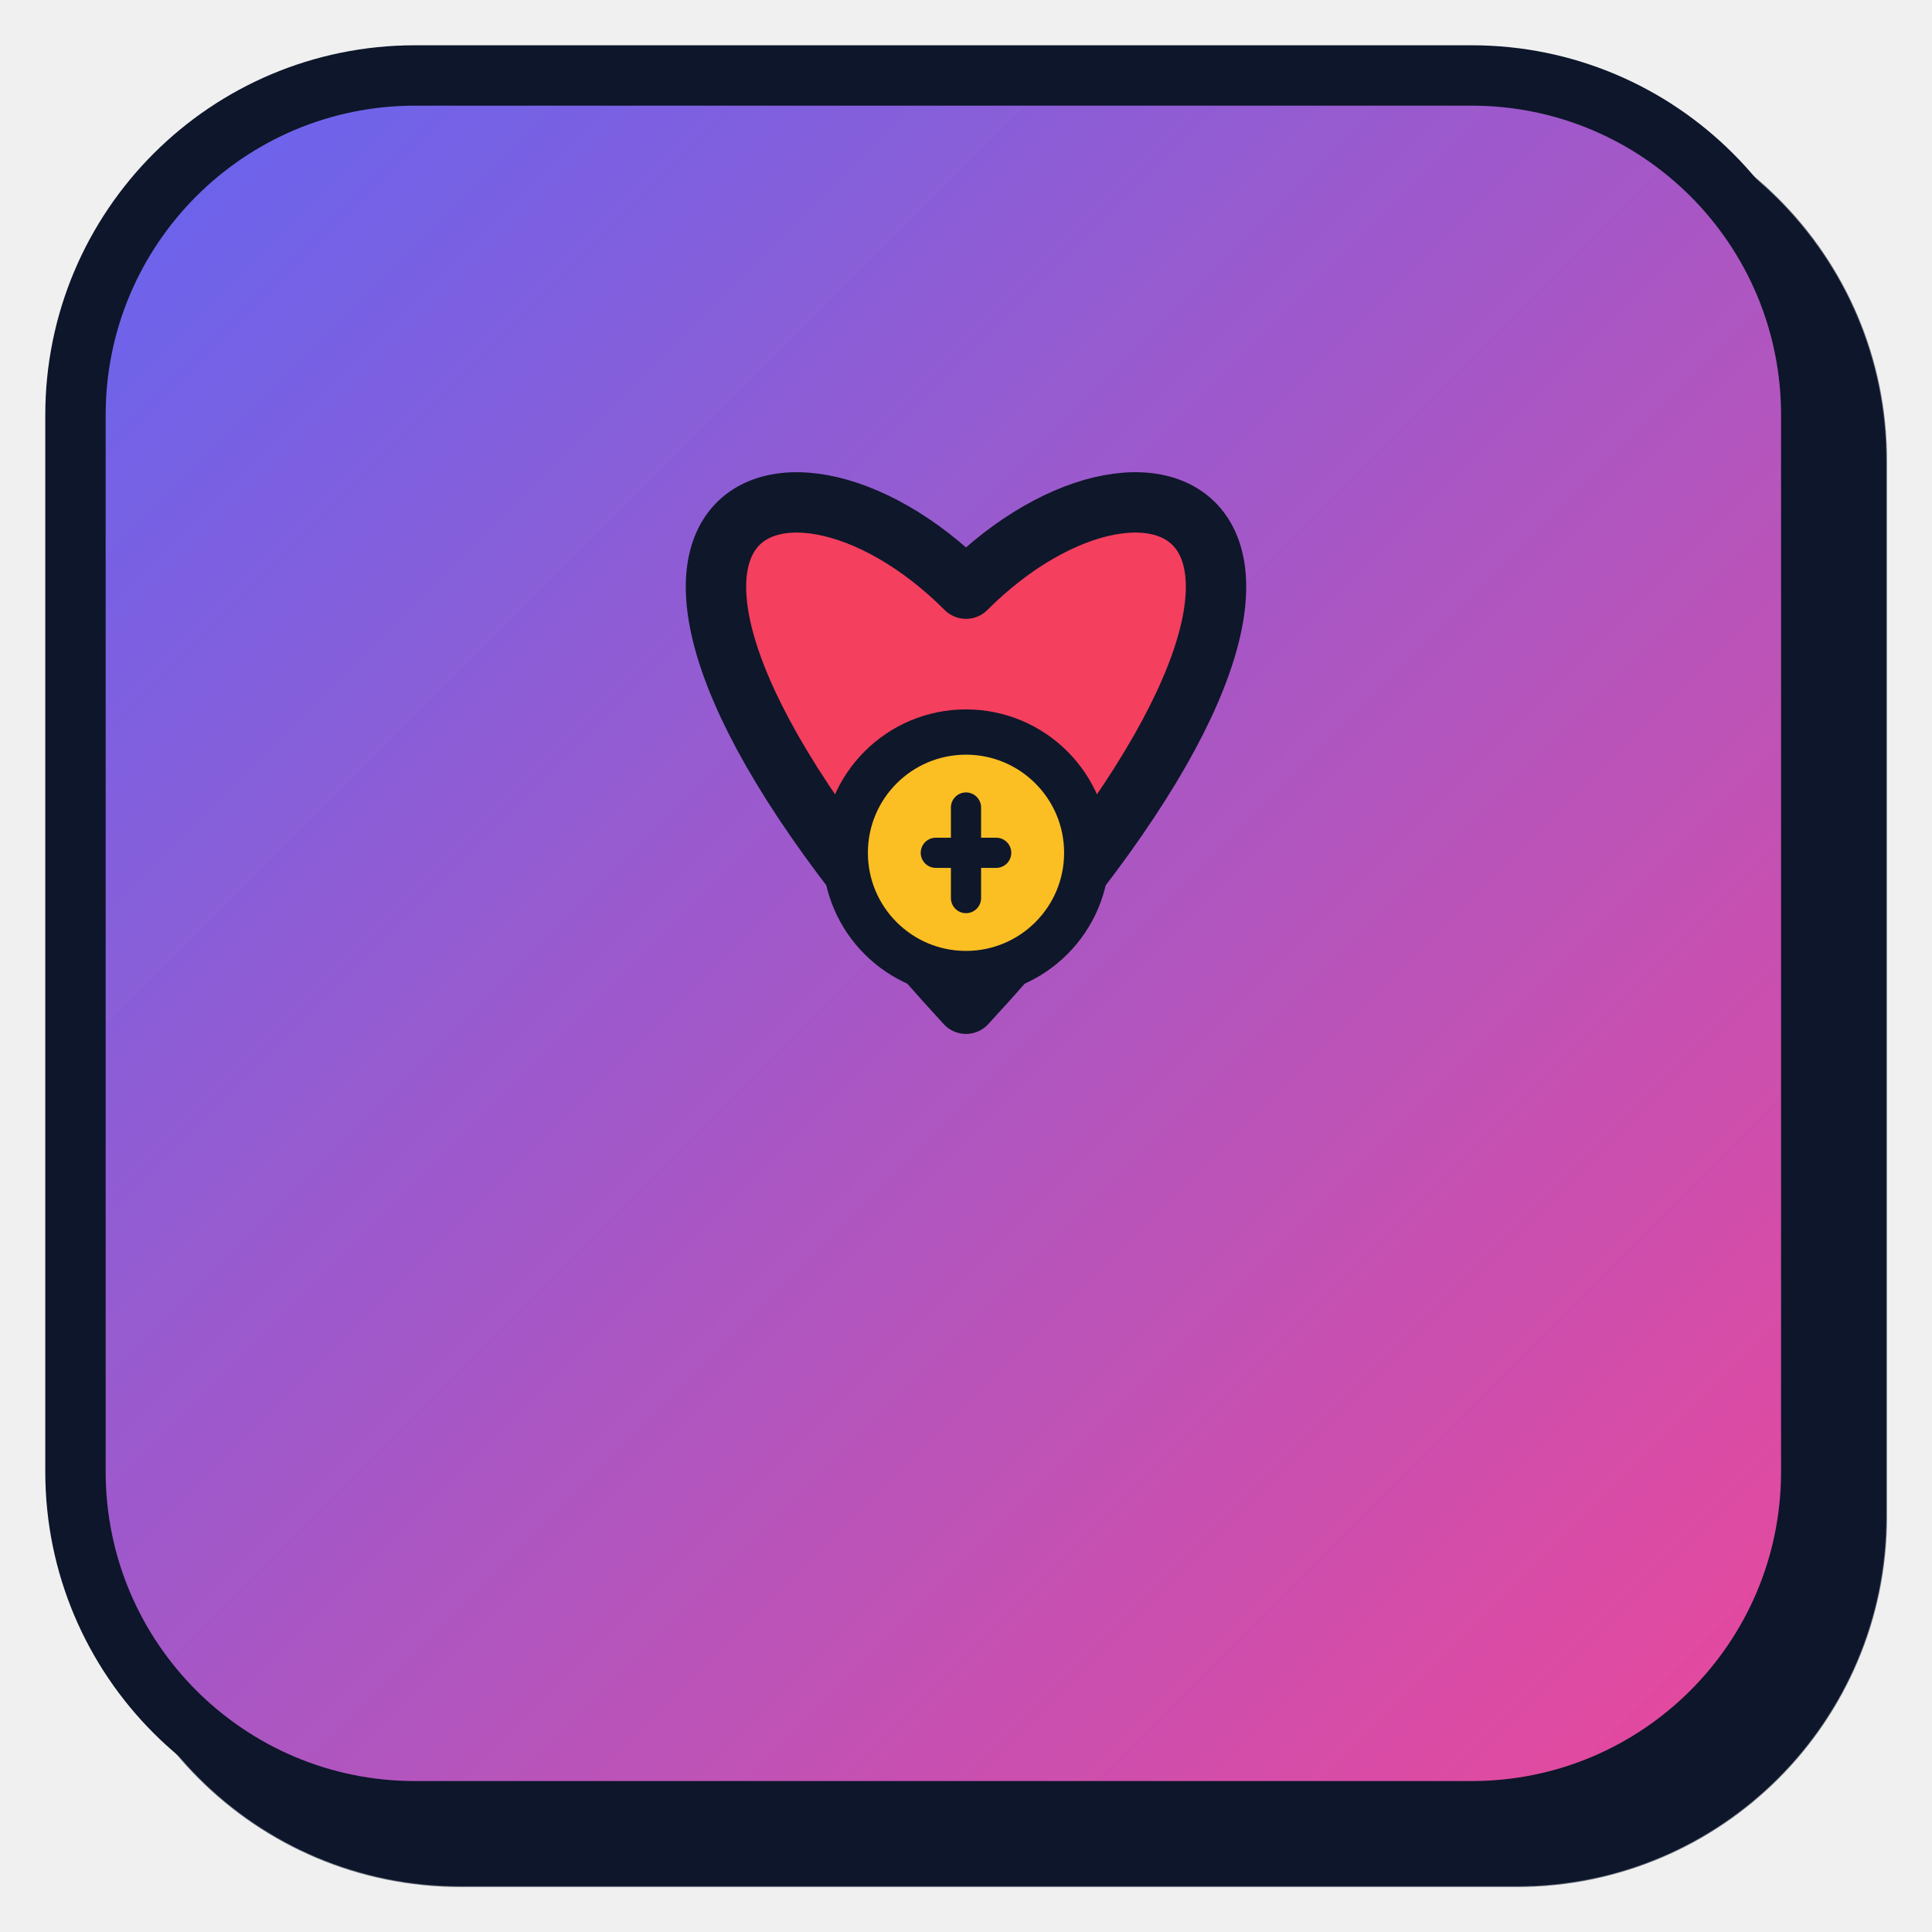
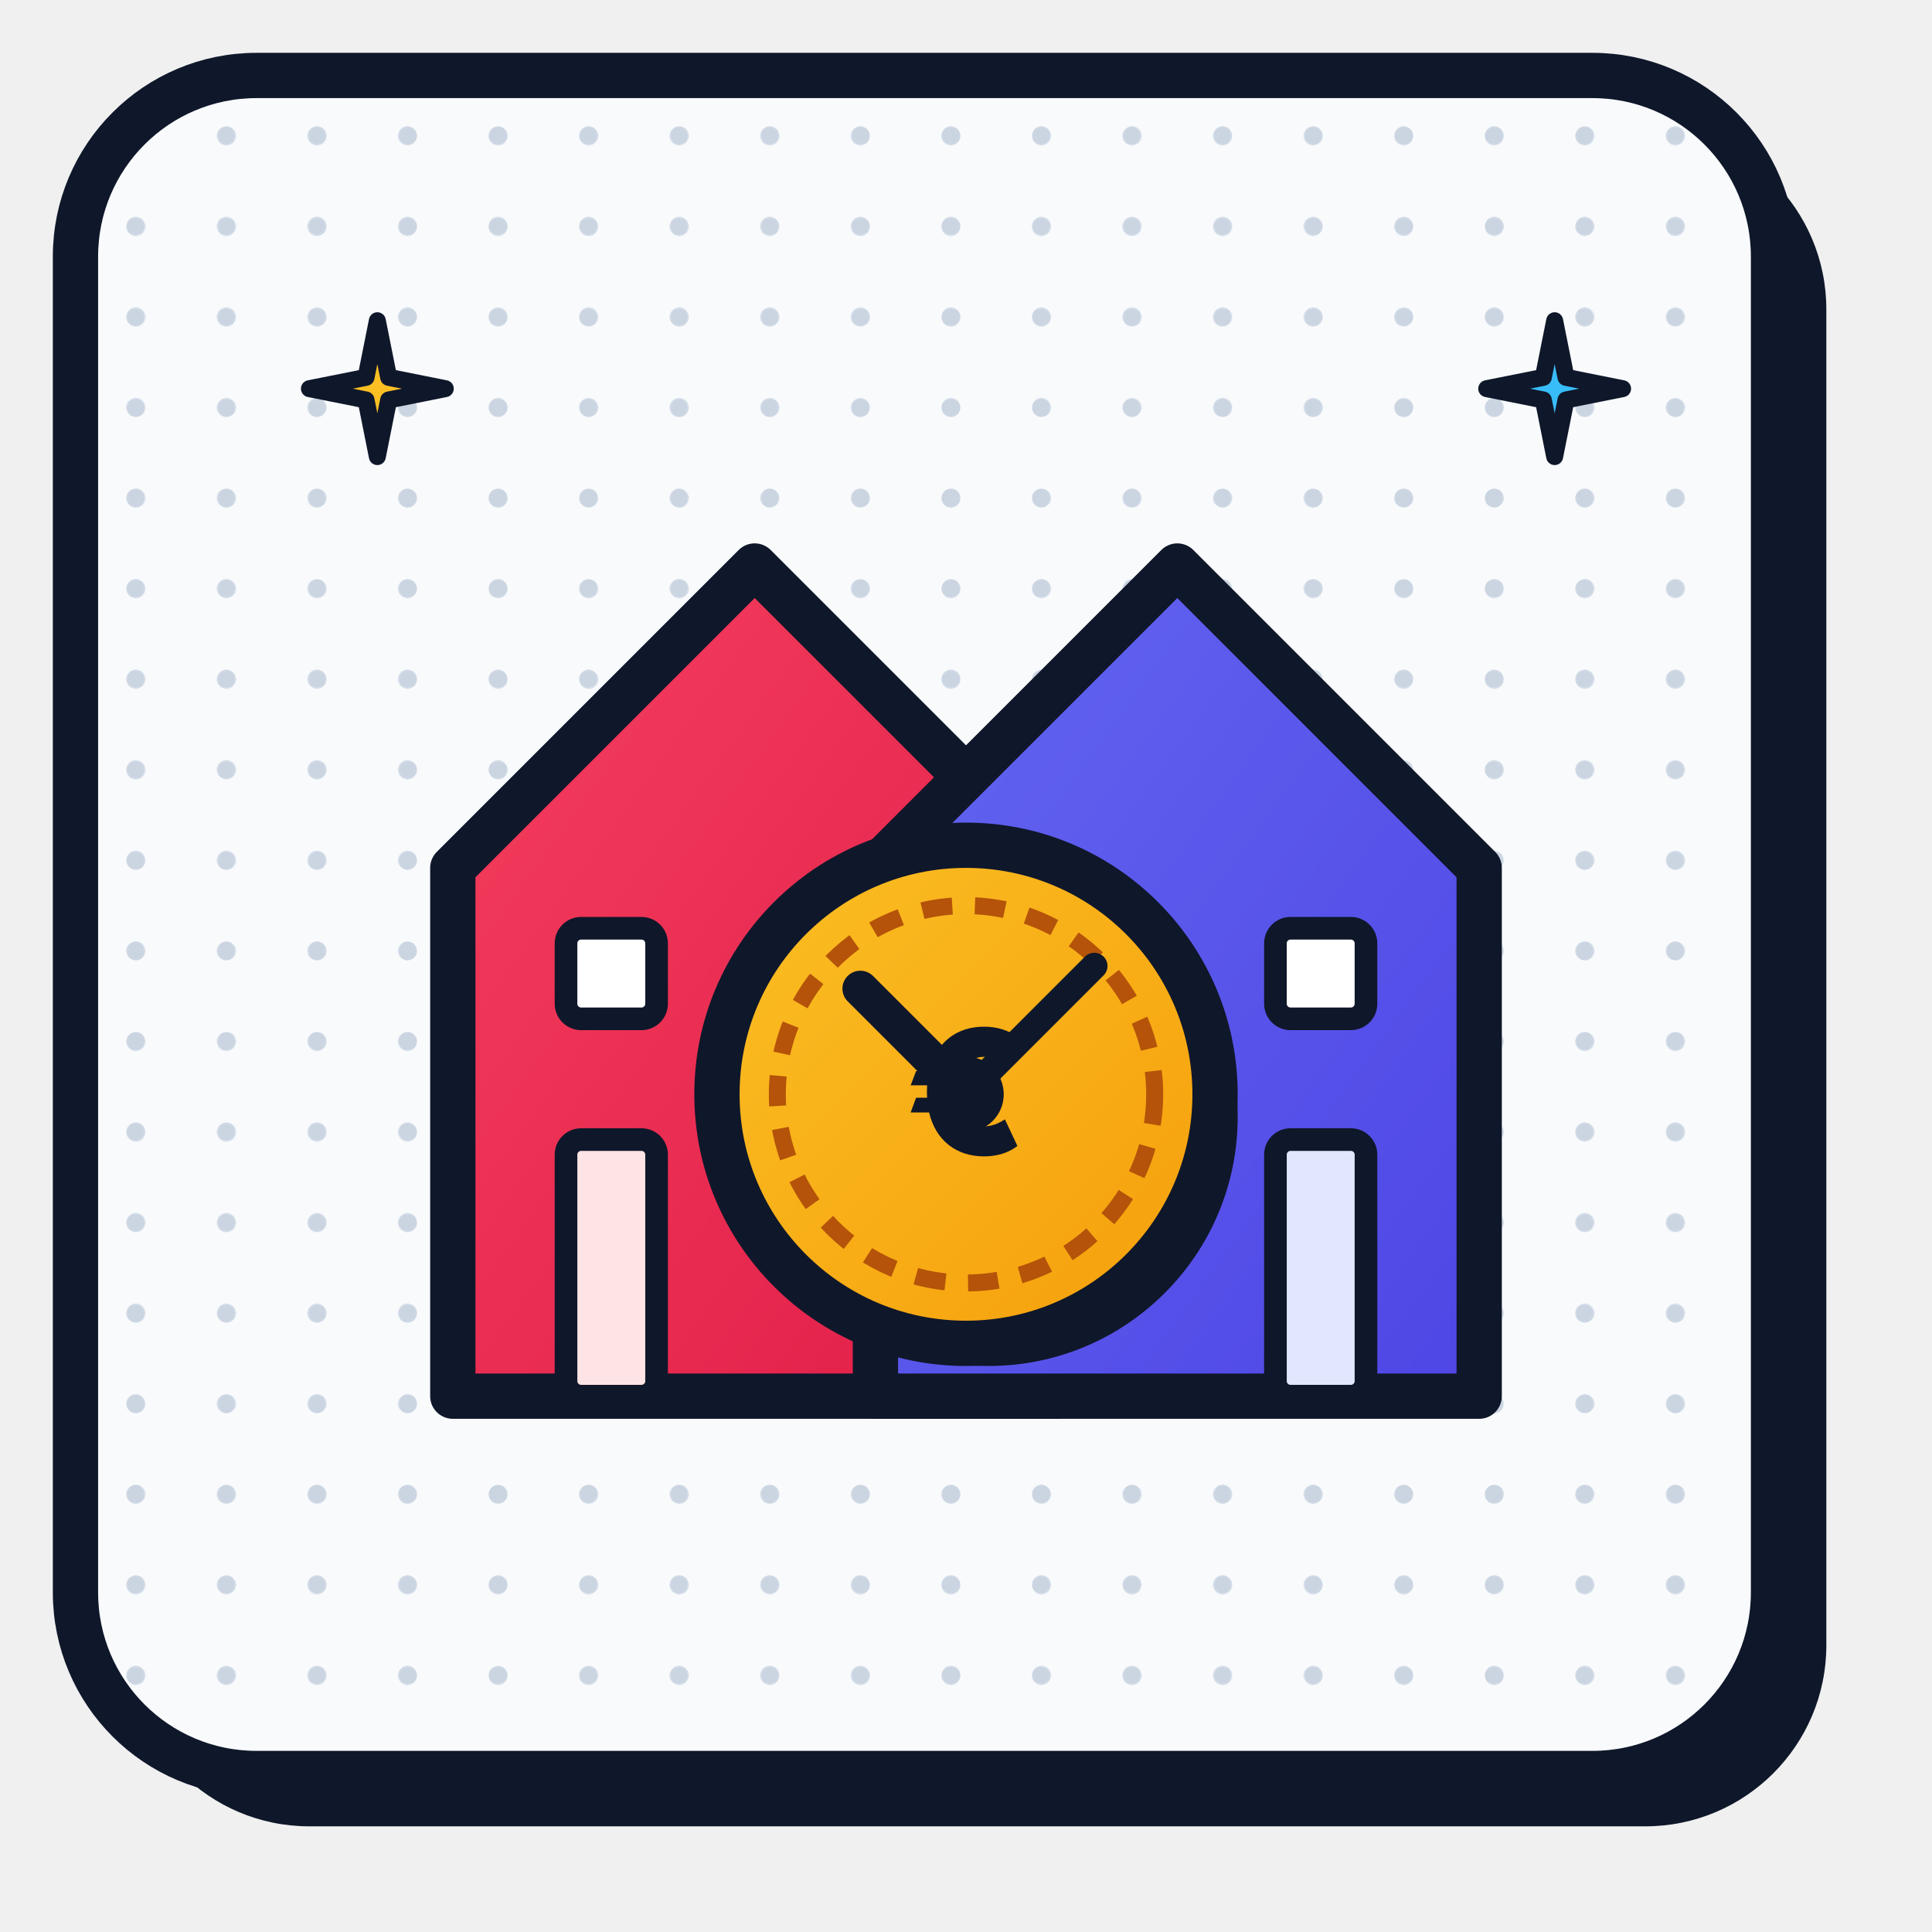
<svg xmlns="http://www.w3.org/2000/svg" viewBox="0 0 512 512" width="512" height="512">
  <defs>
-     <linearGradient id="grad" x1="0%" y1="0%" x2="100%" y2="100%">
+     <filter id="neoShadow" x="-10%" y="-10%" width="120%" height="120%">
+       <feDropShadow dx="14" dy="14" stdDeviation="0" flood-color="#0f172a" flood-opacity="1" />
+     </filter>
+     <pattern id="dotGrid" x="0" y="0" width="24" height="24" patternUnits="userSpaceOnUse">
+       <circle cx="12" cy="12" r="2.5" fill="#cbd5e1" />
+     </pattern>
+     <linearGradient id="roseGrad" x1="0%" y1="0%" x2="100%" y2="100%">
+       <stop offset="0%" style="stop-color:#f43f5e;stop-opacity:1" />
+       <stop offset="100%" style="stop-color:#e11d48;stop-opacity:1" />
+     </linearGradient>
+     <linearGradient id="indigoGrad" x1="0%" y1="0%" x2="100%" y2="100%">
      <stop offset="0%" style="stop-color:#6366f1;stop-opacity:1" />
-       <stop offset="100%" style="stop-color:#ec4899;stop-opacity:1" />
+       <stop offset="100%" style="stop-color:#4f46e5;stop-opacity:1" />
    </linearGradient>
-     <filter id="shadow" x="-10%" y="-10%" width="120%" height="120%">
-       <feDropShadow dx="12" dy="12" stdDeviation="0" flood-color="#0f172a" flood-opacity="1" />
-     </filter>
+     <linearGradient id="goldGrad" x1="0%" y1="0%" x2="100%" y2="100%">
+       <stop offset="0%" style="stop-color:#fbbf24;stop-opacity:1" />
+       <stop offset="100%" style="stop-color:#f59e0b;stop-opacity:1" />
+     </linearGradient>
  </defs>
-   <rect x="20" y="20" width="460" height="460" rx="90" fill="url(#grad)" stroke="#0f172a" stroke-width="16" filter="url(#shadow)" />
-   <g transform="translate(116, 116)" stroke="#0f172a" stroke-dasharray="none" stroke-linecap="round" stroke-linejoin="round">
-     <path d="M140 40 C90 -10, 20 20, 140 150 C260 20, 190 -10, 140 40 Z" fill="#f43f5e" stroke="#0f172a" stroke-width="16" />
-     <circle cx="140" cy="110" r="32" fill="#fbbf24" stroke="#0f172a" stroke-width="12" />
-     <path d="M140 98 v24 M132 110 h16" stroke="#0f172a" stroke-width="8" stroke-linecap="round" />
+   <rect x="34" y="34" width="450" height="450" rx="48" fill="#0f172a" />
+   <rect x="20" y="20" width="450" height="450" rx="48" fill="#f8fafc" stroke="#0f172a" stroke-width="12" />
+   <rect x="26" y="26" width="438" height="438" rx="42" fill="url(#dotGrid)" />
+   <path d="M 100,85 L 103,100 L 118,103 L 103,106 L 100,121 L 97,106 L 82,103 L 97,100 Z" fill="#fbbf24" stroke="#0f172a" stroke-width="4.5" stroke-linejoin="round" />
+   <path d="M 412,85 L 415,100 L 430,103 L 415,106 L 412,121 L 409,106 L 394,103 L 409,100 Z" fill="#38bdf8" stroke="#0f172a" stroke-width="4.5" stroke-linejoin="round" />
+   <g id="leftHouse">
+     <path d="M 120,230 L 200,150 L 280,230 L 280,370 L 120,370 Z" fill="url(#roseGrad)" stroke="#0f172a" stroke-width="12" stroke-linejoin="round" />
+     <rect x="150" y="246" width="24" height="24" rx="4" fill="#ffffff" stroke="#0f172a" stroke-width="6" />
+     <rect x="150" y="302" width="24" height="68" rx="4" fill="#ffe4e6" stroke="#0f172a" stroke-width="6" />
+   </g>
+   <g id="rightHouse">
+     <path d="M 232,230 L 312,150 L 392,230 L 392,370 L 232,370 Z" fill="url(#indigoGrad)" stroke="#0f172a" stroke-width="12" stroke-linejoin="round" />
+     <rect x="338" y="246" width="24" height="24" rx="4" fill="#ffffff" stroke="#0f172a" stroke-width="6" />
+     <rect x="338" y="302" width="24" height="68" rx="4" fill="#e0e7ff" stroke="#0f172a" stroke-width="6" />
+   </g>
+   <g id="coinClockEngine">
+     <circle cx="262" cy="296" r="66" fill="#0f172a" />
+     <circle cx="256" cy="290" r="66" fill="url(#goldGrad)" stroke="#0f172a" stroke-width="12" />
+     <circle cx="256" cy="290" r="50" fill="none" stroke="#b45309" stroke-width="4.5" stroke-dasharray="8,6" />
+     <text x="256" y="306" font-family="system-ui, -apple-system, sans-serif" font-size="46" font-weight="900" fill="#0f172a" text-anchor="middle">€</text>
+     <line x1="256" y1="290" x2="228" y2="262" stroke="#0f172a" stroke-width="9.5" stroke-linecap="round" />
+     <line x1="256" y1="290" x2="290" y2="256" stroke="#0f172a" stroke-width="7" stroke-linecap="round" />
+     <circle cx="256" cy="290" r="10" fill="#0f172a" />
  </g>
</svg>
